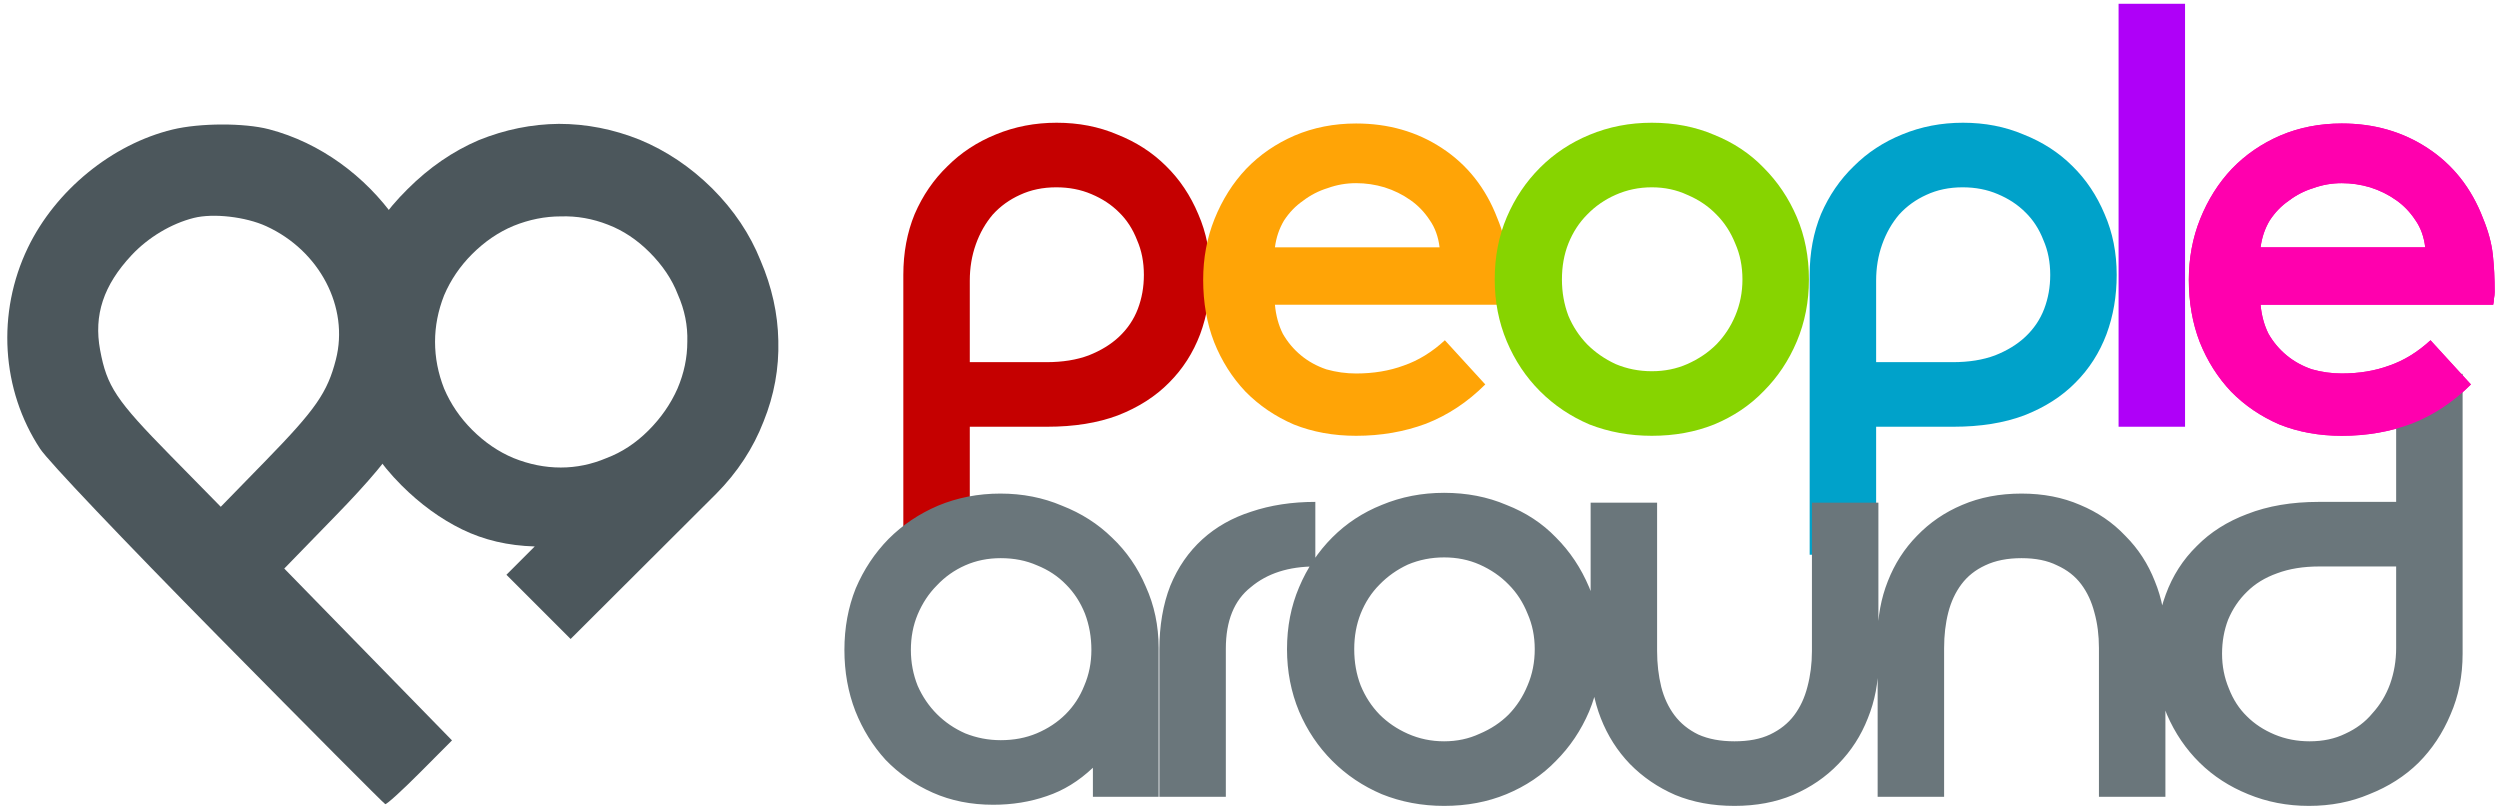
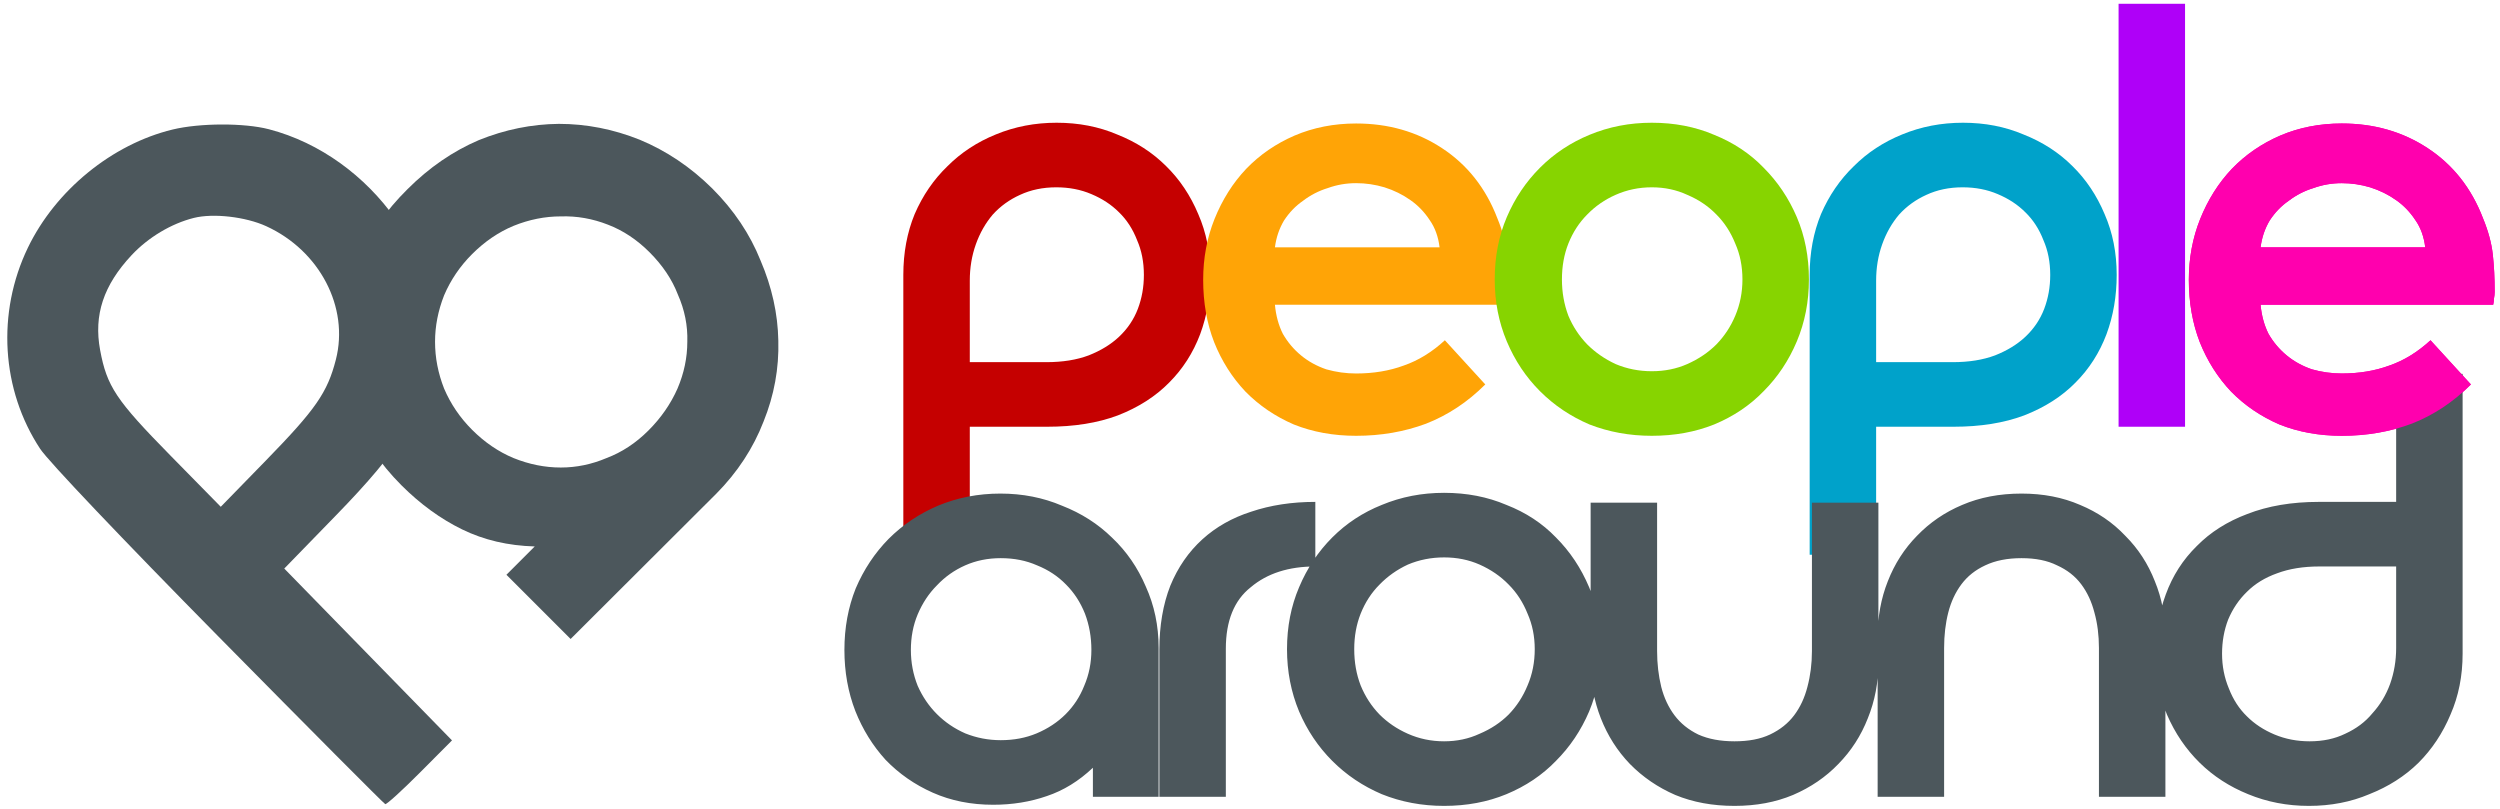
<svg xmlns="http://www.w3.org/2000/svg" viewBox="0 0 662 214" role="img" aria-label="Peoplearound">
  <g fill="#4c575c">
    <g transform="matrix(.92,0,0,.92,.96,31.92)">
      <path fill-rule="evenodd" d="M 48.638 2.585 C 31.203 6.806, 14.949 20.078, 6.982 36.600 C -2.042 55.316, -0.681 77.525, 10.531 94.515 C 12.839 98.013, 34.152 120.448, 61.814 148.500 C 87.847 174.900, 109.458 196.615, 109.838 196.755 C 110.219 196.895, 114.697 192.825, 119.791 187.710 L 129.053 178.410 104.913 153.679 L 80.774 128.949 95.637 113.669 C 114.388 94.393, 120.235 84.812, 123.135 68.616 C 128.028 41.291, 106.057 10.241, 76.354 2.504 C 69.247 0.653, 56.467 0.690, 48.638 2.585 M 54.746 28.027 C 48.252 29.659, 41.625 33.624, 36.837 38.743 C 28.737 47.403, 25.897 55.967, 27.775 66.067 C 29.720 76.523, 32.344 80.464, 47.931 96.336 L 62.500 111.171 75.521 97.814 C 89.825 83.141, 93.203 78.269, 95.628 68.815 C 99.490 53.765, 90.982 37.459, 75.589 30.412 C 69.640 27.689, 60.332 26.624, 54.746 28.027" />
    </g>
    <path d="m125 113.8q5 5 11 7.5 6.2 2.5 12.5 2.5 6.2 0 12.1-2.5 6.1-2.3 11.1-7.3 5-5 7.7-11.1 2.6-6.1 2.6-12.4 0.2-6.4-2.5-12.5-2.3-6-7.5-11.2-5-5-11-7.3-6.1-2.4-12.5-2.2-6.3 0-12.5 2.5-6 2.5-11 7.5-4.8 4.8-7.4 10.9-2.4 6.1-2.4 12.3 0 6.3 2.4 12.4 2.6 6.1 7.4 10.9zm26.1 55.4l-17-17 7.5-7.5q-10.6-0.3-19.2-4.5-8.6-4.2-16.1-11.7-8.6-8.6-12.5-18.8-3.9-10.1-3.7-20.6 0.4-10.4 4.8-20.4 4.5-10.2 13-18.6 8.6-8.6 18.9-13 10.4-4.2 21.2-4.3 10.9 0 21.4 4.2 10.6 4.4 19.2 12.9 8.6 8.6 12.8 19.1 4.5 10.5 4.7 21.2 0.3 11-3.9 21.4-4.1 10.6-12.5 19.1z" />
  </g>
  <path fill="#c50000" d="m256.8 95.9h20.3q6.4 0 11.2-1.8 4.8-1.9 8-4.9 3.4-3.2 5-7.4 1.6-4.2 1.6-9 0-5.1-1.8-9.2-1.7-4.4-4.8-7.4-3-3-7.3-4.8-4.2-1.8-9.3-1.8-5.3 0-9.6 2-4.2 1.9-7.2 5.2-2.9 3.4-4.5 7.9-1.6 4.5-1.6 9.6zm-17.6 51v-74.1q0-8.8 3-16.1 3.2-7.4 8.7-12.7 5.4-5.4 12.8-8.4 7.5-3.1 16.1-3.1 8.7 0 16 3.1 7.6 3 13 8.4 5.4 5.3 8.5 12.7 3.2 7.3 3.2 16.1 0 8.4-2.7 15.7-2.8 7.4-8.2 12.8-5.4 5.5-13.6 8.7-8 3-18.7 3h-20.5v33.9z" />
  <path fill="#ffa406" d="m337.6 65.5h43.6q-0.5-4.2-2.6-7.2-2.1-3.2-5.1-5.3-3.1-2.2-6.9-3.4-3.7-1.1-7.5-1.1-3.9 0-7.5 1.3-3.6 1.1-6.6 3.4-2.9 2-5 5.2-1.9 3.2-2.4 7.1zm45 24.6l10.7 11.7q-7 7-15.7 10.4-8.6 3.2-18.5 3.2-9 0-16.5-3-7.4-3.2-12.8-8.7-5.3-5.6-8.3-13.1-2.9-7.5-2.9-16.5 0-8.6 3-16.1 3.1-7.7 8.4-13.3 5.4-5.6 12.8-8.8 7.5-3.2 16.3-3.2 12.8 0 22.7 6.5 10.1 6.6 14.7 18.6 2.1 5.1 2.6 9.6 0.5 4.5 0.5 9.9 0 0.8-0.2 1.8 0 0.8-0.2 1.6h-61.6q0.4 4.3 2.1 7.7 1.9 3.3 4.8 5.7 2.9 2.4 6.7 3.7 3.9 1.1 7.9 1.1 6.9 0 12.6-2.1 5.8-2 10.9-6.7z" />
  <path fill="#87d400" d="m437.4 98.3q5.1 0 9.4-1.9 4.5-2 7.7-5.2 3.2-3.3 5-7.6 1.9-4.5 1.9-9.6 0-5.2-1.9-9.5-1.8-4.5-5-7.7-3.2-3.3-7.7-5.2-4.3-2-9.4-2-5.1 0-9.6 2-4.3 1.9-7.5 5.2-3.2 3.2-5 7.7-1.7 4.3-1.7 9.5 0 5.1 1.7 9.6 1.8 4.3 5 7.6 3.2 3.2 7.5 5.2 4.5 1.9 9.6 1.9zm-41.6-24.3q0-9 3.2-16.5 3.2-7.5 8.8-13.1 5.6-5.6 13.1-8.7 7.7-3.2 16.5-3.2 9 0 16.5 3.2 7.7 3.1 13.1 8.7 5.6 5.6 8.8 13.1 3.2 7.5 3.2 16.5 0 8.8-3.2 16.4-3.2 7.6-8.8 13.2-5.4 5.6-13.1 8.8-7.5 3-16.5 3-8.8 0-16.5-3-7.5-3.2-13.1-8.8-5.6-5.6-8.8-13.2-3.2-7.6-3.2-16.4z" />
  <path fill="#00a2ca" d="m496.8 95.9h20.3q6.4 0 11.2-1.8 4.8-1.9 8-4.9 3.4-3.2 5-7.4 1.6-4.2 1.6-9 0-5.1-1.8-9.2-1.7-4.4-4.8-7.4-3-3-7.3-4.8-4.2-1.8-9.3-1.8-5.3 0-9.6 2-4.2 1.9-7.2 5.2-2.9 3.4-4.5 7.9-1.6 4.5-1.6 9.6zm-17.6 51v-74.1q0-8.8 3-16.1 3.2-7.4 8.7-12.7 5.4-5.4 12.8-8.4 7.5-3.1 16.1-3.1 8.7 0 16 3.1 7.6 3 13 8.4 5.4 5.3 8.5 12.7 3.2 7.3 3.2 16.1 0 8.4-2.7 15.7-2.8 7.4-8.2 12.8-5.4 5.5-13.6 8.7-8 3-18.7 3h-20.5v33.9z" />
  <path fill="#af00f8" d="m561 113v-112h17.6v112z" />
  <path fill="#ff00ae" d="m598.6 65.5h43.6q-0.5-4.2-2.6-7.2-2.1-3.2-5.1-5.3-3.1-2.2-6.9-3.4-3.7-1.1-7.5-1.1-3.9 0-7.5 1.3-3.6 1.1-6.6 3.4-2.9 2-5 5.2-1.9 3.2-2.4 7.1zm45 24.6l10.7 11.7q-7 7-15.7 10.4-8.6 3.2-18.5 3.2-9 0-16.5-3-7.4-3.2-12.8-8.7-5.3-5.6-8.3-13.1-2.9-7.5-2.9-16.5 0-8.6 3-16.1 3.1-7.7 8.4-13.3 5.4-5.6 12.8-8.8 7.5-3.2 16.3-3.2 12.8 0 22.7 6.5 10.1 6.6 14.7 18.6 2.1 5.1 2.6 9.6 0.5 4.5 0.5 9.9 0 0.8-0.2 1.8 0 0.8-0.2 1.6h-61.6q0.4 4.3 2.1 7.7 1.9 3.3 4.8 5.7 2.9 2.4 6.7 3.7 3.9 1.1 7.9 1.1 6.9 0 12.6-2.1 5.8-2 10.9-6.7z" />
-   <path fill="#6a767b" d="m265 196q5.2 0 9.5-1.8 4.5-1.9 7.7-5.1 3.2-3.2 4.9-7.5 1.9-4.4 1.9-9.5 0-5.1-1.7-9.6-1.8-4.5-5-7.7-3.2-3.3-7.7-5.1-4.3-1.9-9.6-1.9-5.1 0-9.4 1.9-4.3 1.9-7.5 5.3-3.2 3.2-5.1 7.7-1.8 4.3-1.8 9.4 0 5 1.8 9.5 1.9 4.3 5.1 7.5 3.2 3.2 7.5 5.1 4.5 1.8 9.4 1.8zm41.8 15h-17.4v-7.7q-5.6 5.3-12.2 7.5-6.6 2.3-14.2 2.3-8.8 0-16-3.2-7.2-3.2-12.5-8.7-5.1-5.6-8-12.9-2.9-7.5-2.9-16.2 0-8.8 3-16.3 3.2-7.5 8.7-13.1 5.6-5.6 13.1-8.8 7.7-3.2 16.5-3.2 8.8 0 16.3 3.2 7.7 3 13.3 8.5 5.7 5.4 8.9 12.9 3.4 7.5 3.4 16.2zm0.2 0v-38.9q0-9.6 2.9-17 3-7.3 8.5-12.3 5.4-4.9 12.9-7.3 7.7-2.6 17-2.6v17.1q-10.6 0-17.1 5.5-6.6 5.2-6.6 16.3v39.2zm75.4-14.7q5.1 0 9.4-2 4.5-1.9 7.7-5.1 3.2-3.3 5-7.7 1.9-4.4 1.9-9.6 0-5.1-1.9-9.4-1.8-4.5-5-7.7-3.2-3.3-7.7-5.3-4.3-1.9-9.4-1.9-5.1 0-9.6 1.9-4.3 2-7.5 5.3-3.2 3.2-5 7.7-1.7 4.3-1.7 9.4 0 5.2 1.7 9.6 1.8 4.4 5 7.7 3.2 3.2 7.5 5.1 4.5 2 9.6 2zm-41.6-24.4q0-8.9 3.2-16.4 3.2-7.6 8.8-13.2 5.6-5.6 13.1-8.6 7.7-3.2 16.5-3.2 9 0 16.5 3.2 7.7 3 13.1 8.6 5.6 5.6 8.8 13.2 3.2 7.5 3.2 16.4 0 8.8-3.2 16.5-3.2 7.5-8.8 13.1-5.4 5.6-13.1 8.8-7.5 3.1-16.5 3.1-8.8 0-16.5-3.1-7.5-3.2-13.1-8.8-5.6-5.6-8.8-13.1-3.2-7.7-3.2-16.5zm80.4 3.6v-42.4h17.6v39.3q0 5 1.1 9.5 1.1 4.3 3.5 7.5 2.4 3.2 6.3 5.1 4 1.8 9.6 1.8 5.6 0 9.4-1.8 4-1.9 6.4-5.1 2.4-3.2 3.5-7.5 1.2-4.5 1.2-9.5v-39.3h17.6v42.4q0 7.8-2.8 14.7-2.7 6.9-7.8 12.1-5 5.2-12 8.2-6.9 2.9-15.5 2.9-8.7 0-15.7-2.9-6.9-3-12-8.2-5-5.2-7.7-12.1-2.7-6.9-2.7-14.7zm76 35.5v-42.4q0-7.9 2.7-14.7 2.7-6.9 7.7-12 5.1-5.3 12-8.2 7-3 15.7-3 8.6 0 15.5 3 7 2.9 12 8.2 5.1 5.1 7.8 12 2.8 6.8 2.8 14.7v42.4h-17.6v-39.4q0-5.1-1.2-9.4-1.1-4.3-3.5-7.5-2.4-3.2-6.4-5-3.8-1.9-9.4-1.9-5.6 0-9.6 1.9-3.9 1.8-6.3 5-2.4 3.2-3.5 7.5-1.1 4.3-1.1 9.4v39.4zm137.3-61h-20.3q-6.4 0-11.2 1.8-4.8 1.7-8 4.9-3.2 3.1-5 7.4-1.6 4.2-1.6 9 0 4.9 1.8 9.2 1.7 4.4 4.8 7.4 3 3 7.3 4.8 4.3 1.8 9.3 1.8 5.3 0 9.4-2 4.4-2 7.2-5.4 3.1-3.4 4.7-7.8 1.6-4.5 1.6-9.5zm17.6-51v74.1q0 8.8-3.2 16.1-3.1 7.4-8.5 12.8-5.4 5.3-13 8.3-7.3 3.1-16 3.1-8.6 0-16.1-3.1-7.4-3-12.8-8.3-5.5-5.4-8.7-12.8-3-7.3-3-16.1 0-8.4 2.7-15.7 2.7-7.4 8.2-12.8 5.4-5.5 13.4-8.5 8.2-3.2 18.9-3.2h20.5v-33.9z" />
+   <path fill="#4c575c" d="m265 196q5.2 0 9.5-1.8 4.5-1.9 7.7-5.1 3.2-3.2 4.9-7.5 1.9-4.4 1.9-9.5 0-5.1-1.7-9.6-1.8-4.5-5-7.7-3.2-3.3-7.7-5.1-4.3-1.9-9.6-1.9-5.1 0-9.4 1.9-4.3 1.9-7.5 5.3-3.2 3.2-5.1 7.7-1.8 4.3-1.8 9.4 0 5 1.8 9.5 1.9 4.3 5.1 7.5 3.2 3.2 7.5 5.1 4.5 1.8 9.4 1.8zm41.8 15h-17.4v-7.7q-5.6 5.3-12.2 7.5-6.6 2.3-14.2 2.3-8.8 0-16-3.2-7.2-3.2-12.5-8.7-5.1-5.6-8-12.9-2.9-7.5-2.9-16.2 0-8.8 3-16.3 3.2-7.5 8.7-13.1 5.6-5.6 13.1-8.8 7.7-3.2 16.5-3.2 8.8 0 16.3 3.2 7.7 3 13.3 8.5 5.7 5.4 8.9 12.9 3.4 7.5 3.4 16.2zm0.2 0v-38.9q0-9.6 2.9-17 3-7.3 8.5-12.3 5.4-4.9 12.9-7.3 7.7-2.6 17-2.6v17.1q-10.6 0-17.1 5.5-6.6 5.2-6.6 16.3v39.2zm75.4-14.7q5.1 0 9.4-2 4.5-1.9 7.7-5.1 3.2-3.3 5-7.7 1.9-4.4 1.9-9.6 0-5.1-1.9-9.4-1.8-4.5-5-7.7-3.2-3.3-7.7-5.3-4.3-1.9-9.4-1.9-5.1 0-9.6 1.9-4.3 2-7.5 5.3-3.2 3.2-5 7.7-1.7 4.3-1.7 9.4 0 5.2 1.7 9.6 1.8 4.4 5 7.7 3.2 3.2 7.5 5.1 4.5 2 9.6 2zm-41.6-24.4q0-8.9 3.2-16.4 3.2-7.6 8.8-13.2 5.6-5.6 13.1-8.6 7.7-3.2 16.5-3.2 9 0 16.5 3.2 7.7 3 13.1 8.6 5.6 5.6 8.8 13.2 3.2 7.5 3.2 16.4 0 8.8-3.2 16.5-3.2 7.5-8.8 13.1-5.4 5.6-13.1 8.8-7.5 3.1-16.5 3.1-8.8 0-16.5-3.1-7.5-3.2-13.1-8.8-5.6-5.6-8.8-13.1-3.2-7.7-3.2-16.5zm80.4 3.6v-42.4h17.6v39.3q0 5 1.1 9.5 1.1 4.3 3.5 7.5 2.4 3.2 6.3 5.1 4 1.8 9.6 1.8 5.6 0 9.4-1.8 4-1.9 6.4-5.1 2.4-3.2 3.5-7.5 1.2-4.5 1.2-9.5v-39.3h17.6v42.4q0 7.8-2.8 14.7-2.7 6.9-7.8 12.1-5 5.2-12 8.2-6.9 2.9-15.5 2.9-8.7 0-15.7-2.9-6.9-3-12-8.2-5-5.2-7.7-12.1-2.7-6.9-2.7-14.7zm76 35.5v-42.4q0-7.9 2.7-14.7 2.7-6.9 7.7-12 5.1-5.3 12-8.2 7-3 15.7-3 8.6 0 15.5 3 7 2.9 12 8.2 5.1 5.1 7.8 12 2.8 6.8 2.8 14.7v42.4h-17.6v-39.4q0-5.1-1.2-9.4-1.1-4.3-3.5-7.5-2.4-3.2-6.4-5-3.8-1.9-9.4-1.9-5.6 0-9.6 1.9-3.9 1.8-6.3 5-2.4 3.2-3.5 7.5-1.1 4.3-1.1 9.4v39.4zm137.3-61h-20.3q-6.4 0-11.2 1.8-4.8 1.7-8 4.9-3.2 3.1-5 7.4-1.6 4.2-1.6 9 0 4.9 1.8 9.2 1.7 4.4 4.8 7.4 3 3 7.3 4.8 4.3 1.8 9.3 1.8 5.3 0 9.4-2 4.4-2 7.2-5.4 3.1-3.4 4.7-7.8 1.6-4.5 1.6-9.5zm17.6-51v74.1q0 8.8-3.2 16.1-3.1 7.4-8.5 12.8-5.4 5.3-13 8.3-7.3 3.1-16 3.1-8.6 0-16.1-3.1-7.4-3-12.8-8.3-5.5-5.4-8.7-12.8-3-7.3-3-16.1 0-8.4 2.7-15.7 2.7-7.4 8.2-12.8 5.4-5.5 13.4-8.5 8.2-3.2 18.9-3.2h20.5v-33.9z" />
  <path fill="#ff00ae" d="m598.6 65.5h43.6q-0.5-4.2-2.6-7.2-2.1-3.2-5.1-5.3-3.1-2.2-6.9-3.4-3.7-1.1-7.5-1.1-3.9 0-7.5 1.3-3.6 1.1-6.6 3.4-2.9 2-5 5.2-1.9 3.2-2.4 7.1zm45 24.6l10.7 11.7q-7 7-15.7 10.4-8.6 3.2-18.5 3.2-9 0-16.5-3-7.4-3.2-12.8-8.7-5.3-5.6-8.3-13.1-2.9-7.5-2.9-16.5 0-8.6 3-16.1 3.1-7.7 8.4-13.3 5.4-5.6 12.8-8.8 7.5-3.2 16.3-3.2 12.8 0 22.7 6.5 10.1 6.6 14.7 18.6 2.1 5.1 2.6 9.6 0.5 4.5 0.5 9.9 0 0.8-0.2 1.8 0 0.8-0.2 1.6h-61.6q0.4 4.3 2.1 7.7 1.9 3.3 4.8 5.7 2.9 2.4 6.7 3.7 3.9 1.1 7.9 1.1 6.9 0 12.6-2.1 5.8-2 10.9-6.7z" />
</svg>
